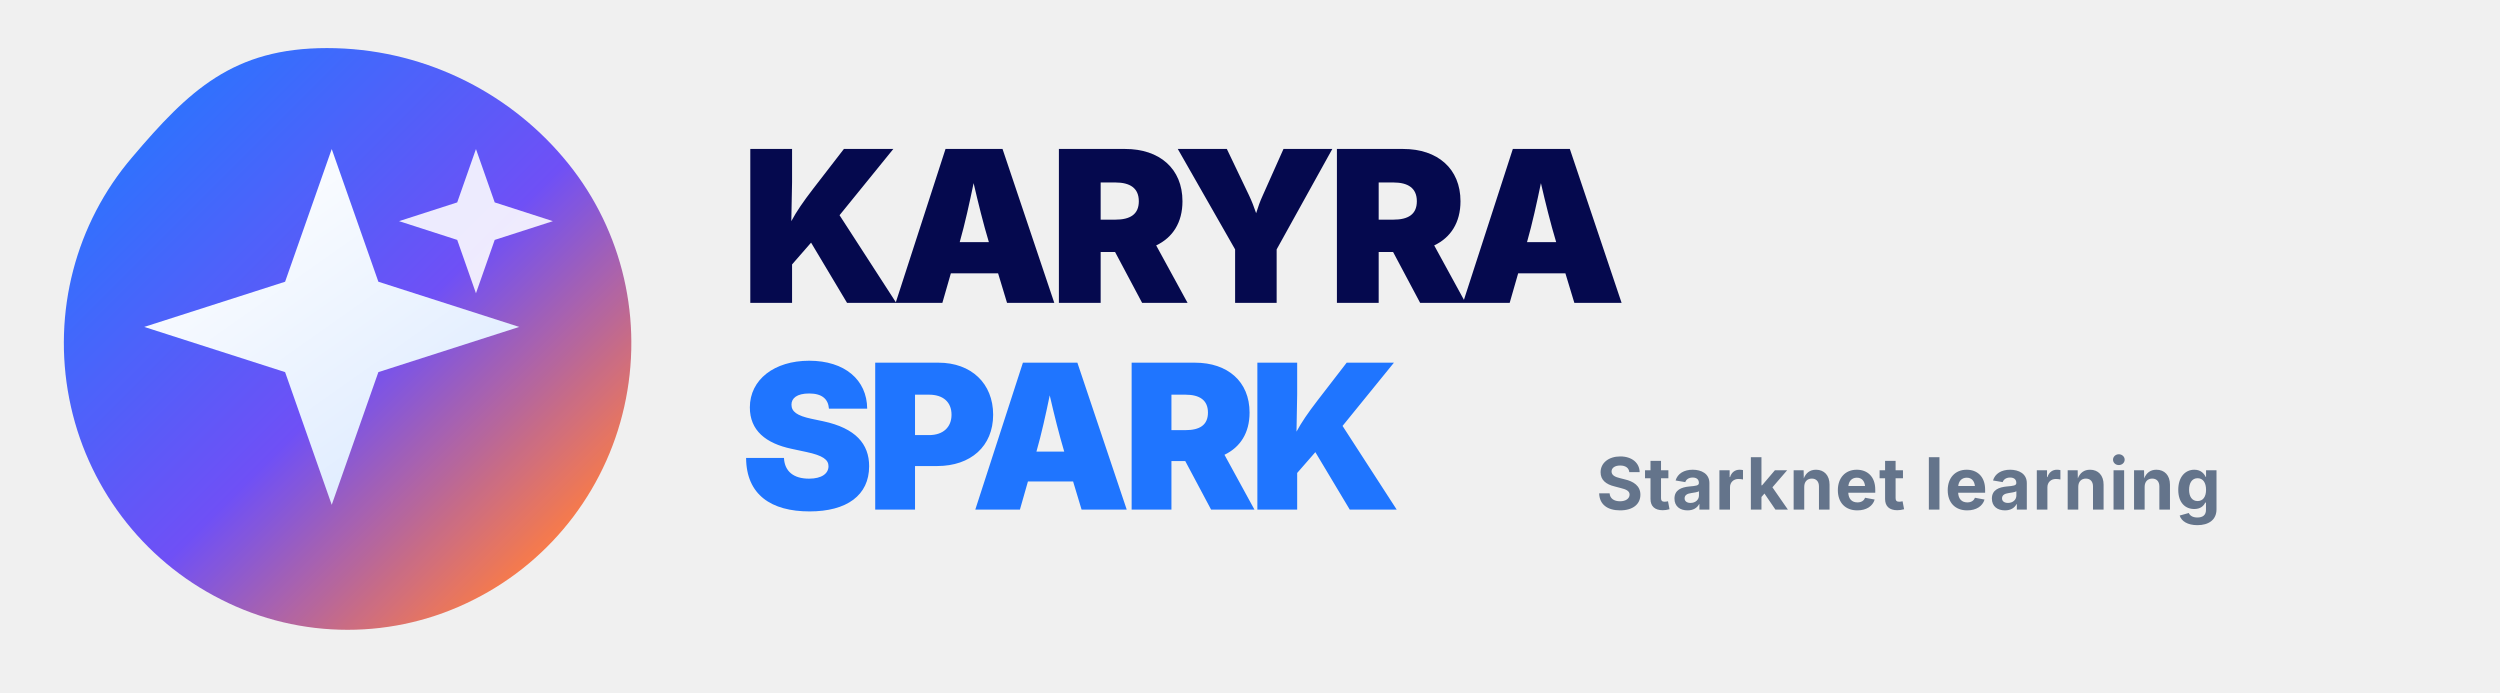
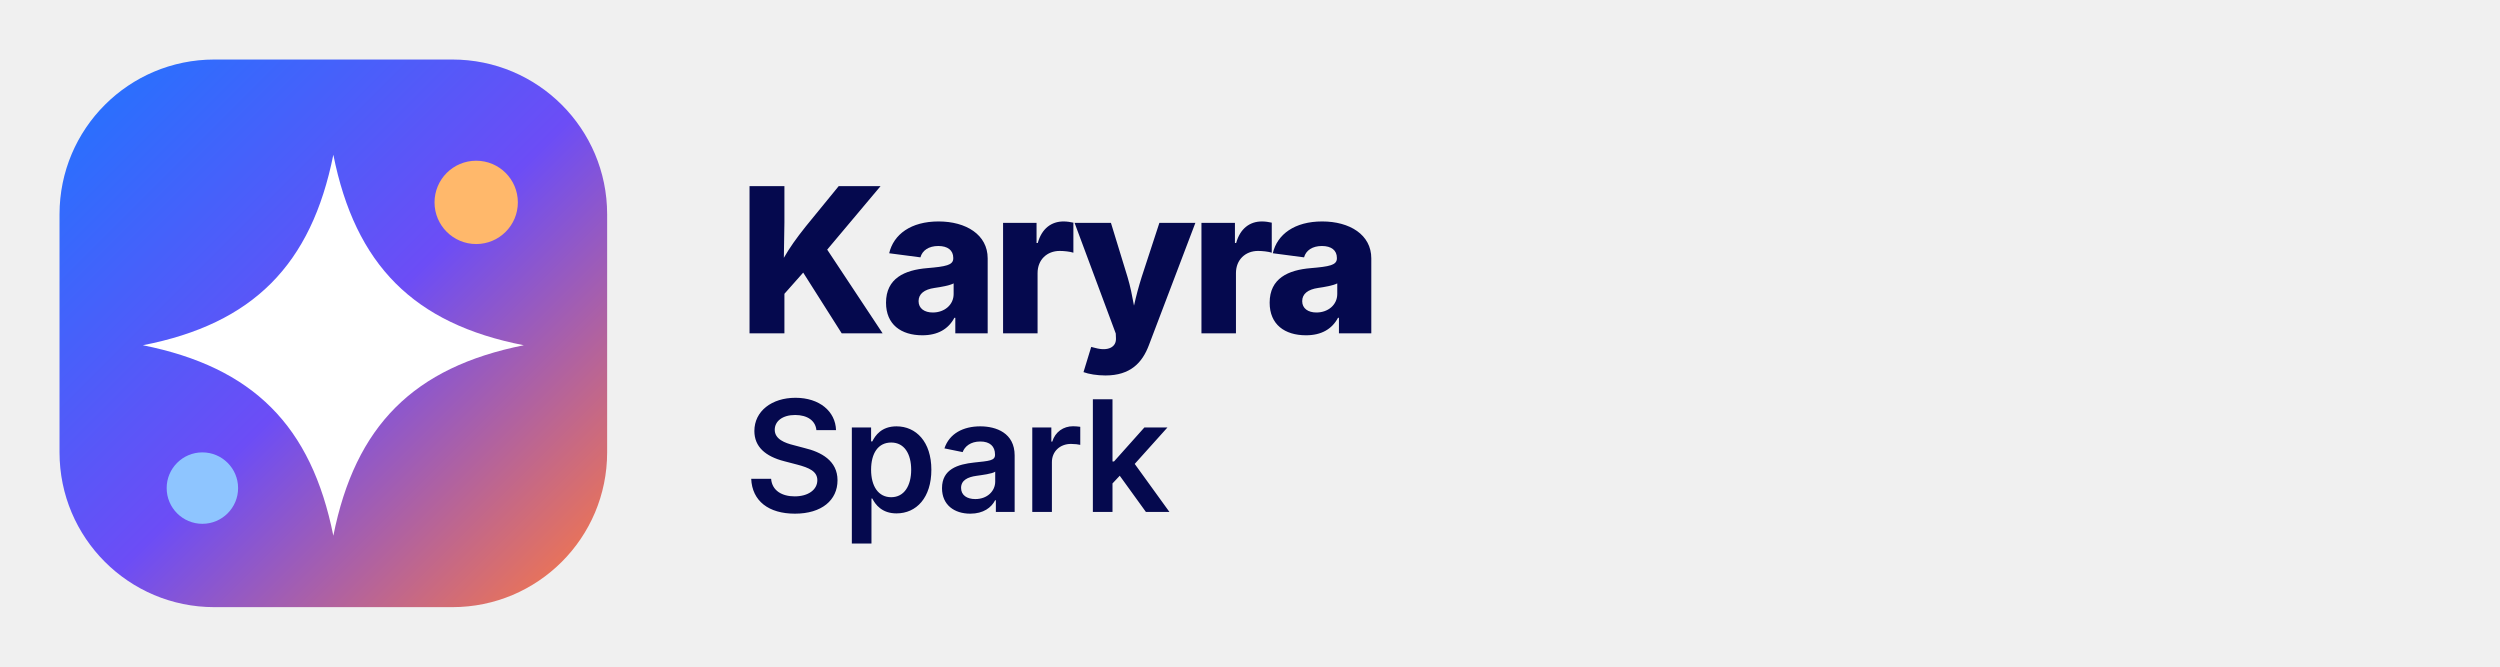
- <svg xmlns="http://www.w3.org/2000/svg" width="520" height="144" viewBox="0 0 520 144" fill="none" role="img" aria-label="Karyra Spark">
+ <svg xmlns="http://www.w3.org/2000/svg" viewBox="0 0 420 112" role="img" aria-labelledby="title desc">
+   <g fill="none" fill-rule="evenodd">
+     <g transform="translate(10 10)">
+       <rect width="92" height="92" rx="26" fill="url(#markBg)" />
+       <path d="M46 16c3.7 18.5 13.5 28.4 32 32-18.5 3.7-28.3 13.5-32 32-3.7-18.5-13.5-28.3-32-32 18.5-3.6 28.3-13.5 32-32Z" fill="#fff" />
+       <circle cx="70" cy="24" r="7" fill="#FFB86B" />
+       <circle cx="24" cy="72" r="6" fill="#8EC5FF" />
+     </g>
+     <g transform="translate(124 28)" fill="#05094E">
+       <text x="0" y="28" font-family="Inter, ui-sans-serif, system-ui, -apple-system, BlinkMacSystemFont, 'Segoe UI', sans-serif" font-size="34" font-weight="760" letter-spacing="-1.25">Karyra</text>
+       <text x="1" y="58" font-family="Inter, ui-sans-serif, system-ui, -apple-system, BlinkMacSystemFont, 'Segoe UI', sans-serif" font-size="26" font-weight="560" letter-spacing="-.55">Spark</text>
+     </g>
+   </g>
  <defs>
-     <linearGradient id="markA" x1="20" y1="20" x2="116" y2="116" gradientUnits="userSpaceOnUse">
-       <stop stop-color="#1F75FF" />
-       <stop offset="0.58" stop-color="#6C4DF6" />
+     <linearGradient id="markBg" x1="0" x2="1" y1="0" y2="1">
+       <stop offset="0" stop-color="#1F75FF" />
+       <stop offset=".52" stop-color="#6C4DF6" />
      <stop offset="1" stop-color="#FF7A3D" />
    </linearGradient>
-     <linearGradient id="sparkA" x1="44" y1="34" x2="92" y2="102" gradientUnits="userSpaceOnUse">
-       <stop stop-color="#FFFFFF" />
-       <stop offset="1" stop-color="#DCEAFF" />
-     </linearGradient>
  </defs>
-   <g>
-     <path d="M68 10C87.5 10 105.3 18.8 117.1 32.7C128.9 46.5 133.7 65 130.2 82.9C126.7 100.9 115.1 116.4 98.6 124.7C82.1 133.1 62.5 133.1 46 124.7C29.5 116.4 17.9 100.9 14.4 82.9C10.9 65 15.7 46.5 27.5 32.7C39.3 18.8 48.5 10 68 10Z" fill="url(#markA)" opacity="0.98" />
-     <path d="M69 31L78.7 58.6L108 68L78.7 77.4L69 105L59.3 77.4L30 68L59.3 58.6L69 31Z" fill="url(#sparkA)" />
-     <path d="M99 31L102.9 42.1L115 46L102.9 49.9L99 61L95.1 49.9L83 46L95.1 42.1L99 31Z" fill="#FFFFFF" opacity="0.88" />
-   </g>
-   <g font-family="Inter, ui-sans-serif, system-ui, -apple-system, BlinkMacSystemFont, 'Segoe UI', sans-serif">
-     <text x="154" y="63" fill="#05094E" font-size="44" font-weight="900" letter-spacing="-2.1">KARYRA</text>
-     <text x="154" y="106" fill="#1F75FF" font-size="42" font-weight="850" letter-spacing="-1.9">SPARK</text>
-     <text x="332" y="106" fill="#64748B" font-size="15" font-weight="650" letter-spacing="0.2">Starknet learning</text>
-   </g>
</svg>
